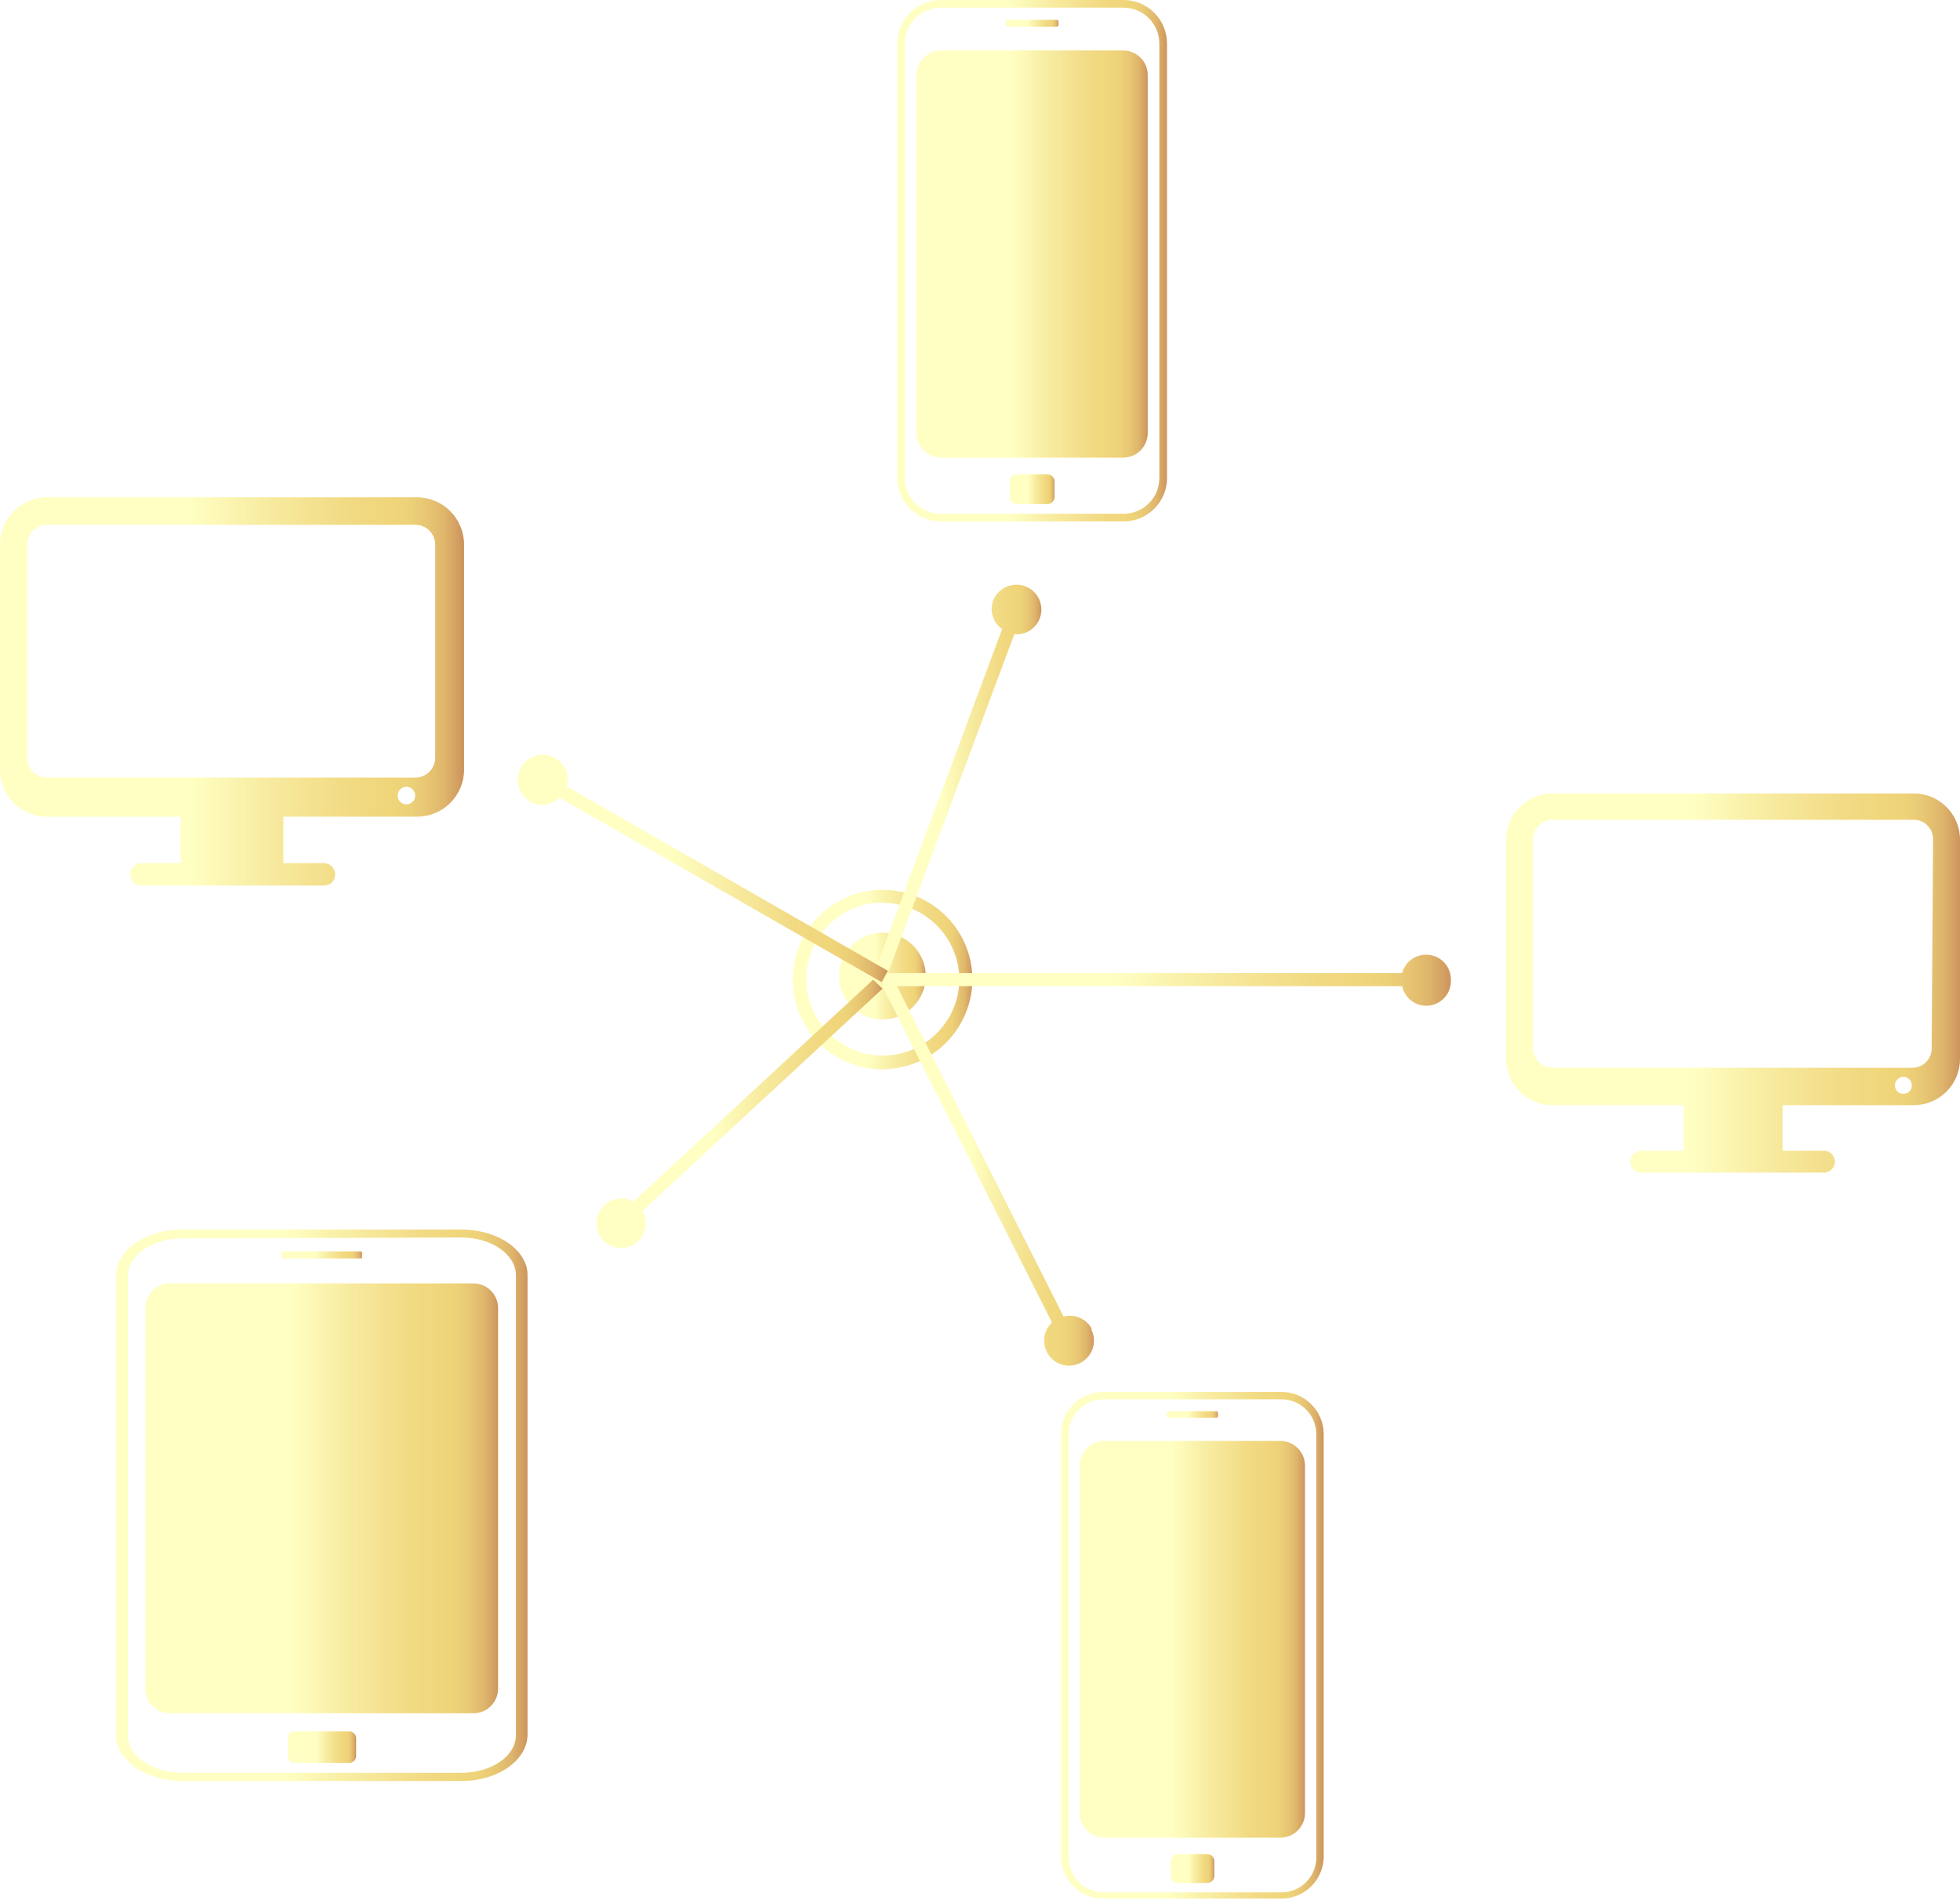
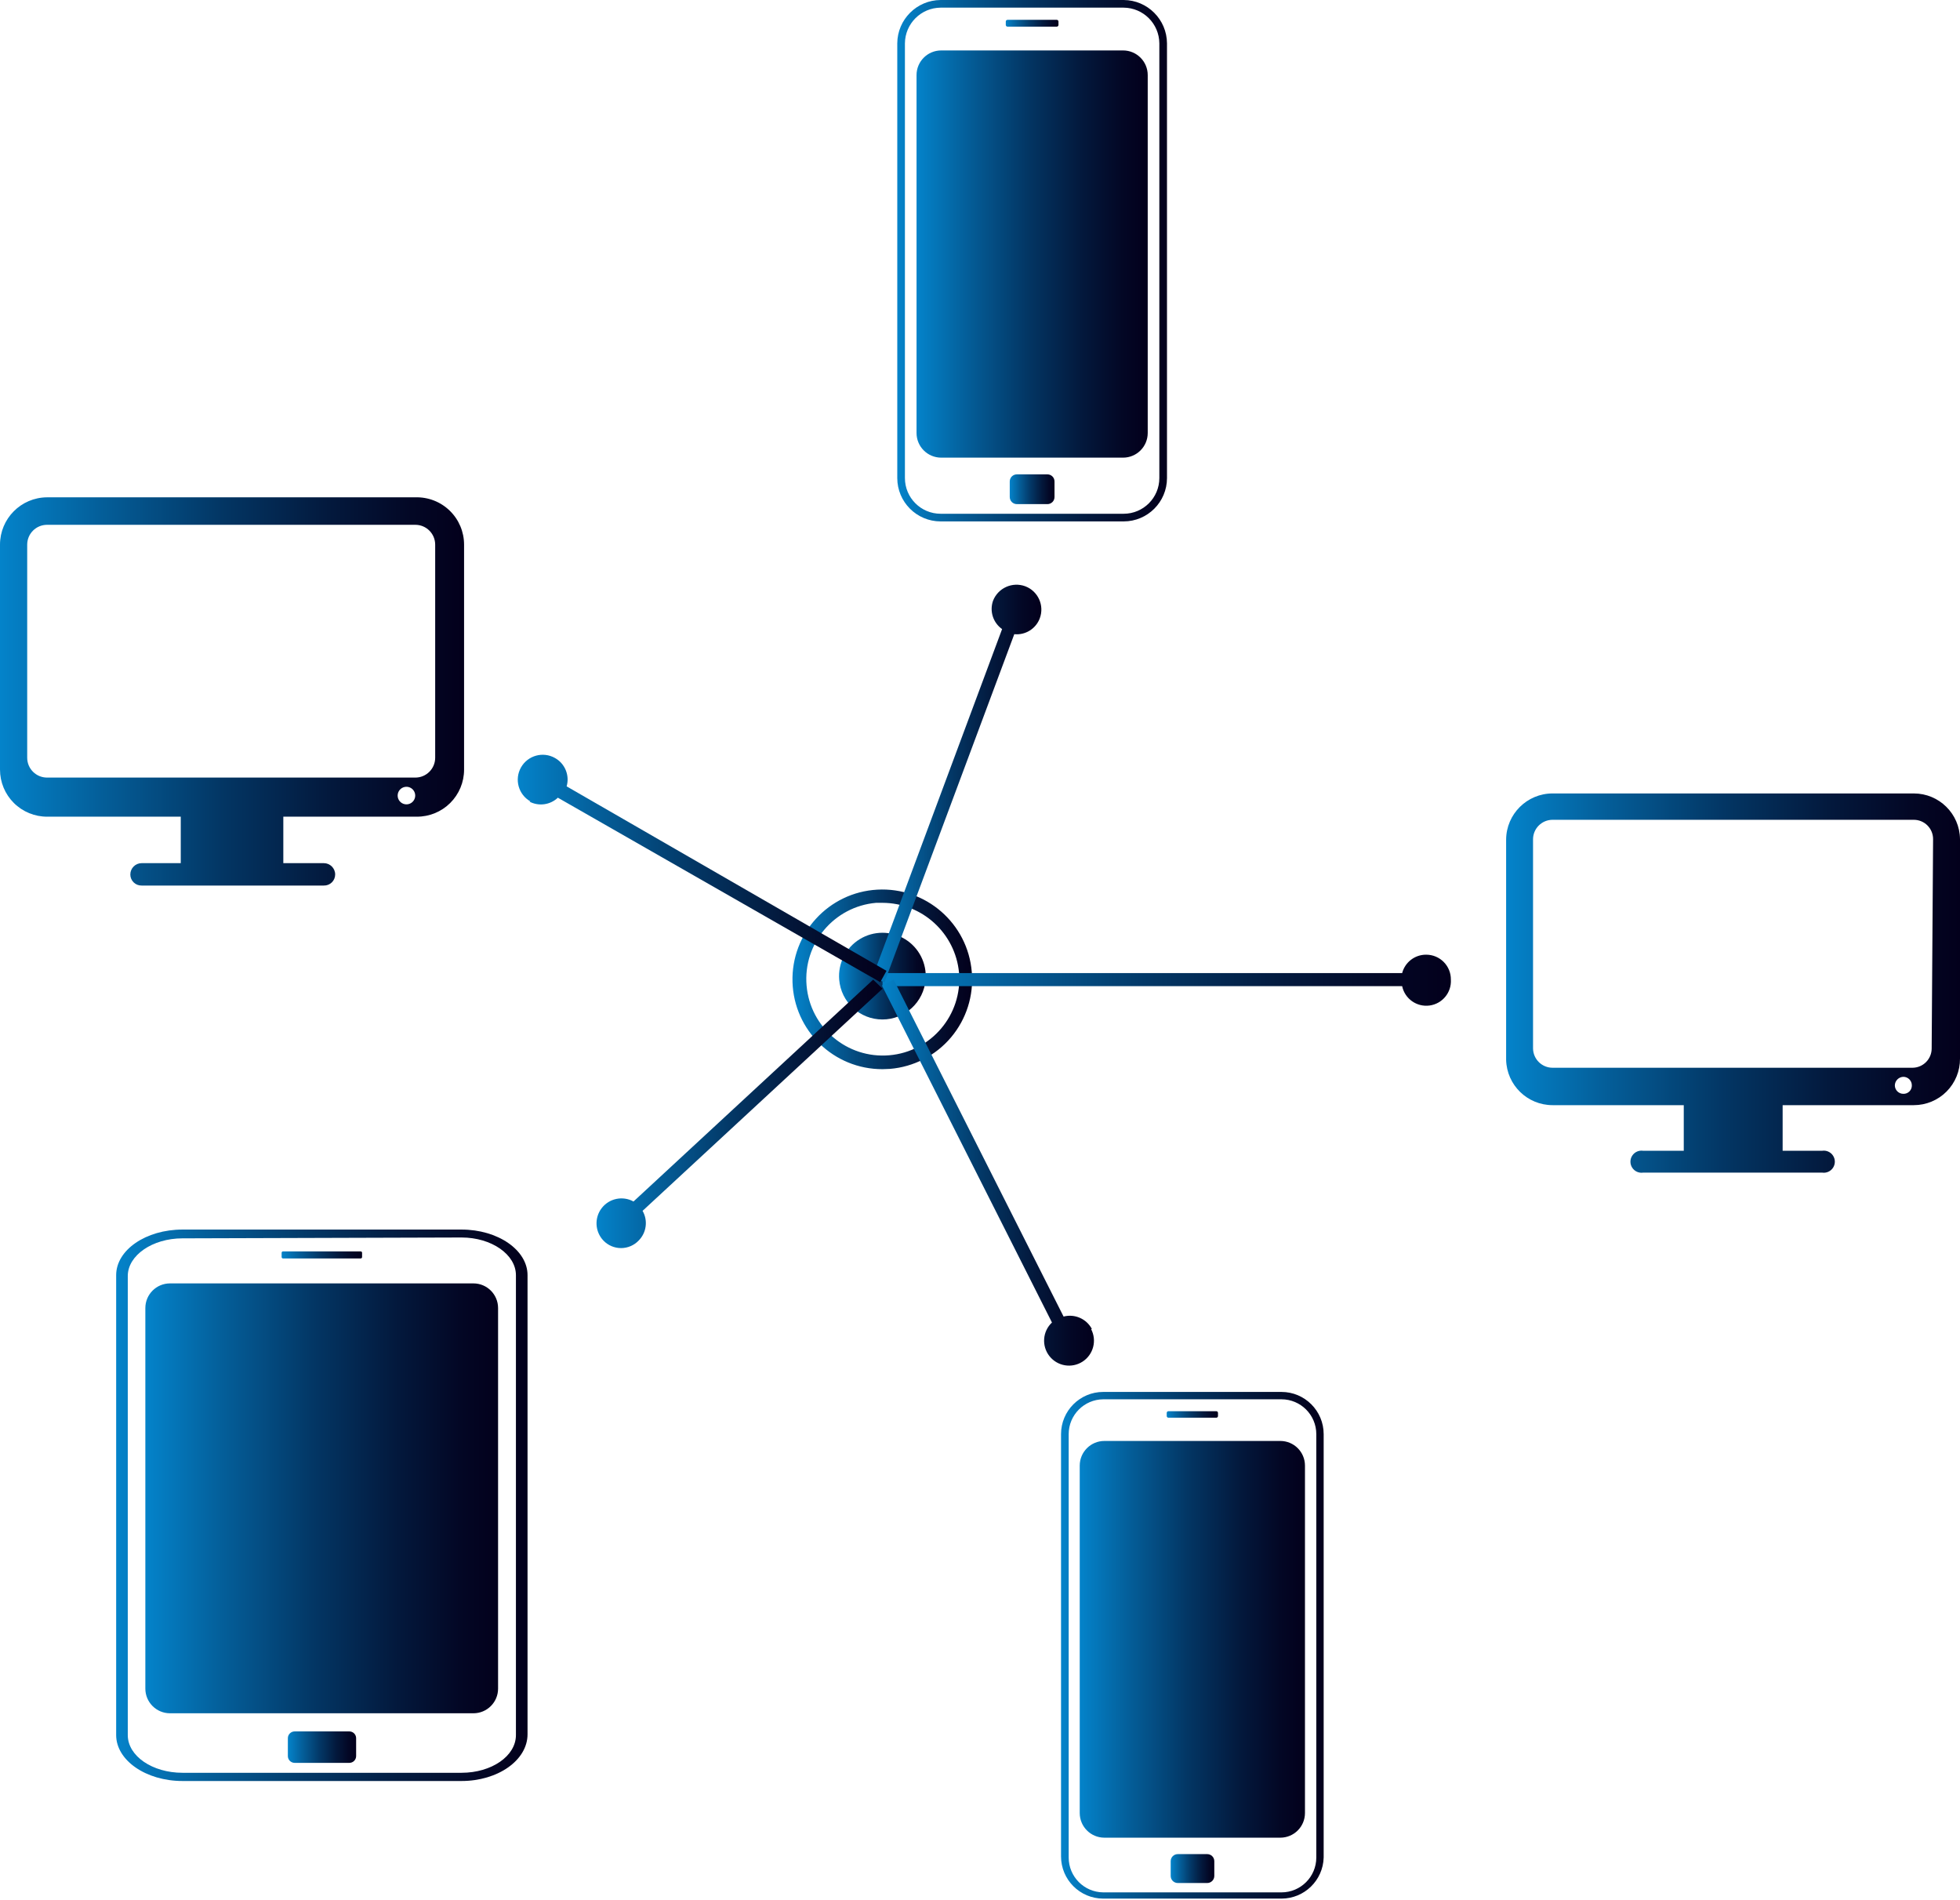
<svg xmlns="http://www.w3.org/2000/svg" xmlns:xlink="http://www.w3.org/1999/xlink" viewBox="0 0 69.18 67.04">
  <defs>
-     <linearGradient id="未命名漸層_9" data-name="未命名漸層 9" x1="31.67" y1="9.2" x2="41.19" y2="9.2" gradientUnits="userSpaceOnUse">
-       <stop offset="0.41" stop-color="#ffffc3" />
-       <stop offset="0.56" stop-color="#f8eda3" />
-       <stop offset="0.74" stop-color="#f2db85" />
-       <stop offset="0.84" stop-color="#f0d57a" />
-       <stop offset="0.88" stop-color="#eed278" />
-       <stop offset="0.92" stop-color="#e8c774" />
-       <stop offset="0.96" stop-color="#dfb66c" />
-       <stop offset="0.99" stop-color="#d29e61" />
-       <stop offset="1" stop-color="#cc945c" />
+     <linearGradient id="新增漸層色票_拷貝_7" data-name="新增漸層色票 拷貝 7" x1="31.67" y1="9.2" x2="41.19" y2="9.2" gradientUnits="userSpaceOnUse">
+       <stop offset="0" stop-color="#0483ca" />
+       <stop offset="0.22" stop-color="#045e99" />
+       <stop offset="0.48" stop-color="#033664" />
+       <stop offset="0.71" stop-color="#03193d" />
+       <stop offset="0.89" stop-color="#030725" />
+       <stop offset="1" stop-color="#03001c" />
    </linearGradient>
-     <linearGradient id="未命名漸層_9-2" x1="32.35" y1="8.96" x2="40.51" y2="8.96" xlink:href="#未命名漸層_9" />
-     <linearGradient id="未命名漸層_9-3" x1="35.64" y1="17.27" x2="37.22" y2="17.27" xlink:href="#未命名漸層_9" />
-     <linearGradient id="未命名漸層_9-4" x1="35.5" y1="0.82" x2="37.36" y2="0.82" xlink:href="#未命名漸層_9" />
-     <linearGradient id="未命名漸層_9-5" x1="37.45" y1="58.08" x2="46.72" y2="58.08" xlink:href="#未命名漸層_9" />
-     <linearGradient id="未命名漸層_9-6" x1="38.11" y1="57.84" x2="46.06" y2="57.84" xlink:href="#未命名漸層_9" />
-     <linearGradient id="未命名漸層_9-7" x1="41.32" y1="65.94" x2="42.85" y2="65.94" xlink:href="#未命名漸層_9" />
-     <linearGradient id="未命名漸層_9-8" x1="41.18" y1="49.92" x2="42.99" y2="49.92" xlink:href="#未命名漸層_9" />
-     <linearGradient id="未命名漸層_9-9" x1="4.1" y1="53.13" x2="18.62" y2="53.13" xlink:href="#未命名漸層_9" />
-     <linearGradient id="未命名漸層_9-10" x1="5.13" y1="52.88" x2="17.59" y2="52.88" xlink:href="#未命名漸層_9" />
-     <linearGradient id="未命名漸層_9-11" x1="10.16" y1="61.65" x2="12.56" y2="61.65" xlink:href="#未命名漸層_9" />
-     <linearGradient id="未命名漸層_9-12" x1="9.94" y1="44.28" x2="12.78" y2="44.28" xlink:href="#未命名漸層_9" />
-     <linearGradient id="未命名漸層_9-13" x1="53.16" y1="34.7" x2="69.18" y2="34.7" xlink:href="#未命名漸層_9" />
-     <linearGradient id="未命名漸層_9-14" x1="0" y1="24.4" x2="16.33" y2="24.4" xlink:href="#未命名漸層_9" />
-     <linearGradient id="未命名漸層_9-15" x1="29.62" y1="34.57" x2="32.67" y2="34.57" xlink:href="#未命名漸層_9" />
-     <linearGradient id="未命名漸層_9-16" x1="27.98" y1="34.57" x2="34.32" y2="34.57" xlink:href="#未命名漸層_9" />
-     <linearGradient id="未命名漸層_9-17" x1="31.15" y1="34.57" x2="51.21" y2="34.57" xlink:href="#未命名漸層_9" />
-     <linearGradient id="未命名漸層_9-18" x1="21.04" y1="39.3" x2="31.15" y2="39.3" xlink:href="#未命名漸層_9" />
-     <linearGradient id="未命名漸層_9-19" x1="30.79" y1="27.65" x2="36.76" y2="27.65" xlink:href="#未命名漸層_9" />
-     <linearGradient id="未命名漸層_9-20" x1="18.25" y1="30.66" x2="31.34" y2="30.66" xlink:href="#未命名漸層_9" />
-     <linearGradient id="未命名漸層_9-21" x1="31.15" y1="41.38" x2="38.64" y2="41.38" xlink:href="#未命名漸層_9" />
+     <linearGradient id="新增漸層色票_拷貝_7-2" x1="32.35" y1="8.96" x2="40.51" y2="8.96" xlink:href="#新增漸層色票_拷貝_7" />
+     <linearGradient id="新增漸層色票_拷貝_7-3" x1="35.64" y1="17.27" x2="37.22" y2="17.27" xlink:href="#新增漸層色票_拷貝_7" />
+     <linearGradient id="新增漸層色票_拷貝_7-4" x1="35.5" y1="0.82" x2="37.36" y2="0.82" xlink:href="#新增漸層色票_拷貝_7" />
+     <linearGradient id="新增漸層色票_拷貝_7-5" x1="37.45" y1="58.08" x2="46.72" y2="58.08" xlink:href="#新增漸層色票_拷貝_7" />
+     <linearGradient id="新增漸層色票_拷貝_7-6" x1="38.11" y1="57.84" x2="46.06" y2="57.84" xlink:href="#新增漸層色票_拷貝_7" />
+     <linearGradient id="新增漸層色票_拷貝_7-7" x1="41.32" y1="65.94" x2="42.85" y2="65.94" xlink:href="#新增漸層色票_拷貝_7" />
+     <linearGradient id="新增漸層色票_拷貝_7-8" x1="41.18" y1="49.92" x2="42.99" y2="49.92" xlink:href="#新增漸層色票_拷貝_7" />
+     <linearGradient id="新增漸層色票_拷貝_7-9" x1="4.1" y1="53.13" x2="18.62" y2="53.13" xlink:href="#新增漸層色票_拷貝_7" />
+     <linearGradient id="新增漸層色票_拷貝_7-10" x1="5.13" y1="52.88" x2="17.59" y2="52.88" xlink:href="#新增漸層色票_拷貝_7" />
+     <linearGradient id="新增漸層色票_拷貝_7-11" x1="10.16" y1="61.65" x2="12.56" y2="61.65" xlink:href="#新增漸層色票_拷貝_7" />
+     <linearGradient id="新增漸層色票_拷貝_7-12" x1="9.94" y1="44.28" x2="12.78" y2="44.28" xlink:href="#新增漸層色票_拷貝_7" />
+     <linearGradient id="新增漸層色票_拷貝_7-13" x1="53.16" y1="34.7" x2="69.18" y2="34.7" xlink:href="#新增漸層色票_拷貝_7" />
+     <linearGradient id="新增漸層色票_拷貝_7-14" x1="0" y1="24.4" x2="16.33" y2="24.4" xlink:href="#新增漸層色票_拷貝_7" />
+     <linearGradient id="新增漸層色票_拷貝_7-15" x1="29.62" y1="34.57" x2="32.67" y2="34.57" xlink:href="#新增漸層色票_拷貝_7" />
+     <linearGradient id="新增漸層色票_拷貝_7-16" x1="27.98" y1="34.57" x2="34.32" y2="34.57" xlink:href="#新增漸層色票_拷貝_7" />
+     <linearGradient id="新增漸層色票_拷貝_7-17" x1="31.15" y1="34.57" x2="51.21" y2="34.57" xlink:href="#新增漸層色票_拷貝_7" />
+     <linearGradient id="新增漸層色票_拷貝_7-18" x1="21.04" y1="39.3" x2="31.15" y2="39.3" xlink:href="#新增漸層色票_拷貝_7" />
+     <linearGradient id="新增漸層色票_拷貝_7-19" x1="30.79" y1="27.65" x2="36.76" y2="27.65" xlink:href="#新增漸層色票_拷貝_7" />
+     <linearGradient id="新增漸層色票_拷貝_7-20" x1="18.25" y1="30.66" x2="31.34" y2="30.66" xlink:href="#新增漸層色票_拷貝_7" />
+     <linearGradient id="新增漸層色票_拷貝_7-21" x1="31.15" y1="41.38" x2="38.64" y2="41.38" xlink:href="#新增漸層色票_拷貝_7" />
  </defs>
-   <g id="圖層_5" data-name="圖層 5">
+   <g id="圖層_6" data-name="圖層 6">
    <g>
      <g>
-         <path d="M39.66,18.4H33.2a1.53,1.53,0,0,1-1.53-1.53V1.53A1.54,1.54,0,0,1,33.2,0h6.46a1.54,1.54,0,0,1,1.53,1.53V16.87A1.53,1.53,0,0,1,39.66,18.4ZM33.2.27a1.27,1.27,0,0,0-1.26,1.26V16.87a1.26,1.26,0,0,0,1.26,1.26h6.46a1.26,1.26,0,0,0,1.26-1.26V1.53A1.27,1.27,0,0,0,39.66.27Z" style="fill: url(#未命名漸層_9)" />
-         <rect x="32.35" y="1.78" width="8.16" height="14.37" rx="0.87" style="fill: url(#未命名漸層_9-2)" />
-         <rect x="35.64" y="16.74" width="1.58" height="1.05" rx="0.25" style="fill: url(#未命名漸層_9-3)" />
-         <rect x="35.5" y="0.7" width="1.86" height="0.24" rx="0.06" style="fill: url(#未命名漸層_9-4)" />
+         <path d="M39.66,18.4H33.2a1.53,1.53,0,0,1-1.53-1.53V1.53A1.54,1.54,0,0,1,33.2,0h6.46a1.54,1.54,0,0,1,1.53,1.53V16.87A1.53,1.53,0,0,1,39.66,18.4ZM33.2.27a1.27,1.27,0,0,0-1.26,1.26V16.87a1.26,1.26,0,0,0,1.26,1.26h6.46a1.26,1.26,0,0,0,1.26-1.26V1.53A1.27,1.27,0,0,0,39.66.27Z" style="fill: url(#新增漸層色票_拷貝_7)" />
+         <rect x="32.35" y="1.78" width="8.16" height="14.37" rx="0.87" style="fill: url(#新增漸層色票_拷貝_7-2)" />
+         <rect x="35.64" y="16.74" width="1.58" height="1.05" rx="0.25" style="fill: url(#新增漸層色票_拷貝_7-3)" />
+         <rect x="35.5" y="0.7" width="1.86" height="0.24" rx="0.06" style="fill: url(#新增漸層色票_拷貝_7-4)" />
      </g>
      <g>
-         <path d="M45.23,67H38.94a1.49,1.49,0,0,1-1.49-1.49V50.61a1.49,1.49,0,0,1,1.49-1.49h6.29a1.49,1.49,0,0,1,1.49,1.49V65.55A1.49,1.49,0,0,1,45.23,67ZM38.94,49.38a1.23,1.23,0,0,0-1.22,1.23V65.55a1.23,1.23,0,0,0,1.22,1.23h6.29a1.23,1.23,0,0,0,1.23-1.23V50.61a1.23,1.23,0,0,0-1.23-1.23Z" style="fill: url(#未命名漸層_9-5)" />
-         <rect x="38.11" y="50.85" width="7.95" height="14" rx="0.87" style="fill: url(#未命名漸層_9-6)" />
-         <rect x="41.32" y="65.43" width="1.54" height="1.02" rx="0.25" style="fill: url(#未命名漸層_9-7)" />
-         <rect x="41.18" y="49.8" width="1.81" height="0.23" rx="0.06" style="fill: url(#未命名漸層_9-8)" />
+         <path d="M45.23,67H38.94a1.49,1.49,0,0,1-1.49-1.49V50.61a1.49,1.49,0,0,1,1.49-1.49h6.29a1.49,1.49,0,0,1,1.49,1.49V65.55A1.49,1.49,0,0,1,45.23,67ZM38.94,49.38a1.23,1.23,0,0,0-1.22,1.23V65.55a1.23,1.23,0,0,0,1.22,1.23h6.29a1.23,1.23,0,0,0,1.23-1.23V50.61a1.23,1.23,0,0,0-1.23-1.23Z" style="fill: url(#新增漸層色票_拷貝_7-5)" />
+         <rect x="38.11" y="50.85" width="7.95" height="14" rx="0.87" style="fill: url(#新增漸層色票_拷貝_7-6)" />
+         <rect x="41.32" y="65.43" width="1.54" height="1.02" rx="0.25" style="fill: url(#新增漸層色票_拷貝_7-7)" />
+         <rect x="41.18" y="49.8" width="1.81" height="0.23" rx="0.06" style="fill: url(#新增漸層色票_拷貝_7-8)" />
      </g>
      <g>
-         <path d="M16.29,62.85H6.44c-1.29,0-2.34-.73-2.34-1.62V45c0-.89,1.05-1.61,2.34-1.61h9.85c1.28,0,2.33.72,2.33,1.61v16.2C18.62,62.12,17.57,62.85,16.29,62.85ZM6.44,43.7c-1.06,0-1.93.6-1.93,1.33v16.2c0,.74.87,1.33,1.93,1.33h9.85c1.06,0,1.92-.59,1.92-1.33V45c0-.73-.86-1.33-1.92-1.33Z" style="fill: url(#未命名漸層_9-9)" />
-         <rect x="5.13" y="45.29" width="12.45" height="15.17" rx="0.87" style="fill: url(#未命名漸層_9-10)" />
-         <rect x="10.16" y="61.1" width="2.41" height="1.11" rx="0.24" style="fill: url(#未命名漸層_9-11)" />
-         <rect x="9.94" y="44.16" width="2.84" height="0.25" rx="0.05" style="fill: url(#未命名漸層_9-12)" />
+         <path d="M16.29,62.85H6.44c-1.29,0-2.34-.73-2.34-1.62V45c0-.89,1.05-1.61,2.34-1.61h9.85c1.28,0,2.33.72,2.33,1.61v16.2C18.62,62.12,17.57,62.85,16.29,62.85ZM6.44,43.7c-1.06,0-1.93.6-1.93,1.33v16.2c0,.74.87,1.33,1.93,1.33h9.85c1.06,0,1.92-.59,1.92-1.33V45c0-.73-.86-1.33-1.92-1.33Z" style="fill: url(#新增漸層色票_拷貝_7-9)" />
+         <rect x="5.13" y="45.29" width="12.45" height="15.17" rx="0.87" style="fill: url(#新增漸層色票_拷貝_7-10)" />
+         <rect x="10.16" y="61.1" width="2.41" height="1.11" rx="0.24" style="fill: url(#新增漸層色票_拷貝_7-11)" />
+         <rect x="9.94" y="44.16" width="2.84" height="0.25" rx="0.05" style="fill: url(#新增漸層色票_拷貝_7-12)" />
      </g>
-       <path d="M67.55,28H54.8a1.64,1.64,0,0,0-1.64,1.63V37.4A1.64,1.64,0,0,0,54.8,39h4.63v1.61H58a.39.39,0,1,0,0,.77h6.31a.39.39,0,1,0,0-.77H62.92V39h4.63a1.63,1.63,0,0,0,1.63-1.64V29.61A1.63,1.63,0,0,0,67.55,28ZM67.18,38.6a.3.3,0,0,1-.3-.3.31.31,0,0,1,.3-.3.3.3,0,0,1,.3.3A.29.29,0,0,1,67.18,38.6Zm1-1.6a.68.68,0,0,1-.68.68H54.8a.69.69,0,0,1-.69-.68V29.61a.69.69,0,0,1,.69-.68H67.55a.68.68,0,0,1,.68.68Z" style="fill: url(#未命名漸層_9-13)" />
-       <path d="M14.66,17.55h-13A1.67,1.67,0,0,0,0,19.22v7.94a1.66,1.66,0,0,0,1.67,1.66H6.38v1.64H5a.4.4,0,0,0-.4.4.39.39,0,0,0,.4.39h6.43a.39.39,0,0,0,.4-.39.4.4,0,0,0-.4-.4H10V28.82h4.71a1.66,1.66,0,0,0,1.67-1.66V19.22A1.67,1.67,0,0,0,14.66,17.55Zm-.37,10.83a.31.31,0,0,1,0-.61.31.31,0,1,1,0,.61Zm1.07-1.64a.7.7,0,0,1-.7.7h-13a.7.7,0,0,1-.7-.7V19.22a.7.7,0,0,1,.7-.7h13a.7.7,0,0,1,.7.7Z" style="fill: url(#未命名漸層_9-14)" />
-       <path d="M32.67,34.57a1.53,1.53,0,0,1-3.05,0,1.53,1.53,0,1,1,3.05,0Z" style="fill: url(#未命名漸層_9-15)" />
-       <path d="M31.15,37.74a3.17,3.17,0,1,1,3.16-3.44h0a3.18,3.18,0,0,1-2.9,3.42Zm0-5.88h-.23a2.7,2.7,0,1,0,2.93,2.47h0A2.72,2.72,0,0,0,31.15,31.86Z" style="fill: url(#未命名漸層_9-16)" />
-       <path d="M50.34,33.69a.87.87,0,0,0-.85.65H31.15v.46H49.49a.87.87,0,0,0,1.72-.23A.87.87,0,0,0,50.34,33.69Z" style="fill: url(#未命名漸層_9-17)" />
-       <path d="M22.54,43.78a.87.87,0,0,0,.14-1.05l8.47-7.84-.33-.32L22.36,42.4a.88.88,0,0,0-1.06,1.38A.86.86,0,0,0,22.54,43.78Z" style="fill: url(#未命名漸層_9-18)" />
-       <path d="M35.05,21.2a.87.87,0,0,0,.32,1L30.79,34.5l.43.16L35.8,22.38a.87.87,0,0,0,.9-.56.88.88,0,0,0-.51-1.13A.89.89,0,0,0,35.05,21.2Z" style="fill: url(#未命名漸層_9-19)" />
-       <path d="M18.69,28.29a.89.89,0,0,0,1.06-.14l11.37,6.51.22-.4L20,27.75a.87.87,0,0,0-.41-1,.88.88,0,0,0-.87,1.53Z" style="fill: url(#未命名漸層_9-20)" />
-       <path d="M38.54,46.9a.88.88,0,0,0-1-.44l-6-11.89-.41.21,6,11.89a.88.88,0,1,0,1.38.23Z" style="fill: url(#未命名漸層_9-21)" />
+       <path d="M67.55,28H54.8a1.64,1.64,0,0,0-1.64,1.63V37.4A1.64,1.64,0,0,0,54.8,39h4.63v1.61H58a.39.39,0,1,0,0,.77h6.31a.39.39,0,1,0,0-.77H62.92V39h4.63a1.63,1.63,0,0,0,1.63-1.64V29.61A1.63,1.63,0,0,0,67.55,28ZM67.18,38.6a.3.3,0,0,1-.3-.3.31.31,0,0,1,.3-.3.3.3,0,0,1,.3.3A.29.29,0,0,1,67.18,38.6Zm1-1.6a.68.68,0,0,1-.68.68H54.8a.69.69,0,0,1-.69-.68V29.61a.69.69,0,0,1,.69-.68H67.55a.68.68,0,0,1,.68.68Z" style="fill: url(#新增漸層色票_拷貝_7-13)" />
+       <path d="M14.66,17.55h-13A1.67,1.67,0,0,0,0,19.22v7.94a1.66,1.66,0,0,0,1.67,1.66H6.38v1.64H5a.4.4,0,0,0-.4.4.39.39,0,0,0,.4.39h6.43a.39.39,0,0,0,.4-.39.4.4,0,0,0-.4-.4H10V28.82h4.71a1.66,1.66,0,0,0,1.67-1.66V19.22A1.67,1.67,0,0,0,14.66,17.55Zm-.37,10.83a.31.31,0,0,1,0-.61.31.31,0,1,1,0,.61Zm1.07-1.64a.7.7,0,0,1-.7.7h-13a.7.7,0,0,1-.7-.7V19.22a.7.7,0,0,1,.7-.7h13a.7.7,0,0,1,.7.7Z" style="fill: url(#新增漸層色票_拷貝_7-14)" />
+       <path d="M32.67,34.57a1.53,1.53,0,0,1-3.05,0,1.53,1.53,0,1,1,3.05,0Z" style="fill: url(#新增漸層色票_拷貝_7-15)" />
+       <path d="M31.15,37.73A3.17,3.17,0,1,1,34.3,34.3h0a3.16,3.16,0,0,1-2.89,3.42Zm0-5.87h-.23a2.7,2.7,0,1,0,2.93,2.47h0A2.72,2.72,0,0,0,31.15,31.86Z" style="fill: url(#新增漸層色票_拷貝_7-16)" />
+       <path d="M50.34,33.69a.87.87,0,0,0-.85.65H31.15v.46H49.49a.87.87,0,0,0,1.72-.23A.87.87,0,0,0,50.34,33.69Z" style="fill: url(#新增漸層色票_拷貝_7-17)" />
+       <path d="M22.54,43.78a.87.87,0,0,0,.14-1.05l8.47-7.84-.33-.32L22.36,42.4a.88.88,0,0,0-1.06,1.38A.86.86,0,0,0,22.54,43.78Z" style="fill: url(#新增漸層色票_拷貝_7-18)" />
+       <path d="M35.05,21.2a.87.87,0,0,0,.32,1L30.79,34.5l.43.16L35.8,22.38a.87.87,0,0,0,.9-.56.88.88,0,0,0-.51-1.13A.89.89,0,0,0,35.05,21.2Z" style="fill: url(#新增漸層色票_拷貝_7-19)" />
+       <path d="M18.69,28.29a.87.87,0,0,0,1-.14l11.38,6.51.22-.4L20,27.75a.87.87,0,0,0-.41-1,.88.88,0,0,0-.87,1.53Z" style="fill: url(#新增漸層色票_拷貝_7-20)" />
+       <path d="M38.54,46.9a.88.88,0,0,0-1-.44l-6-11.89-.41.21,6,11.89a.88.88,0,1,0,1.38.23Z" style="fill: url(#新增漸層色票_拷貝_7-21)" />
    </g>
  </g>
</svg>
